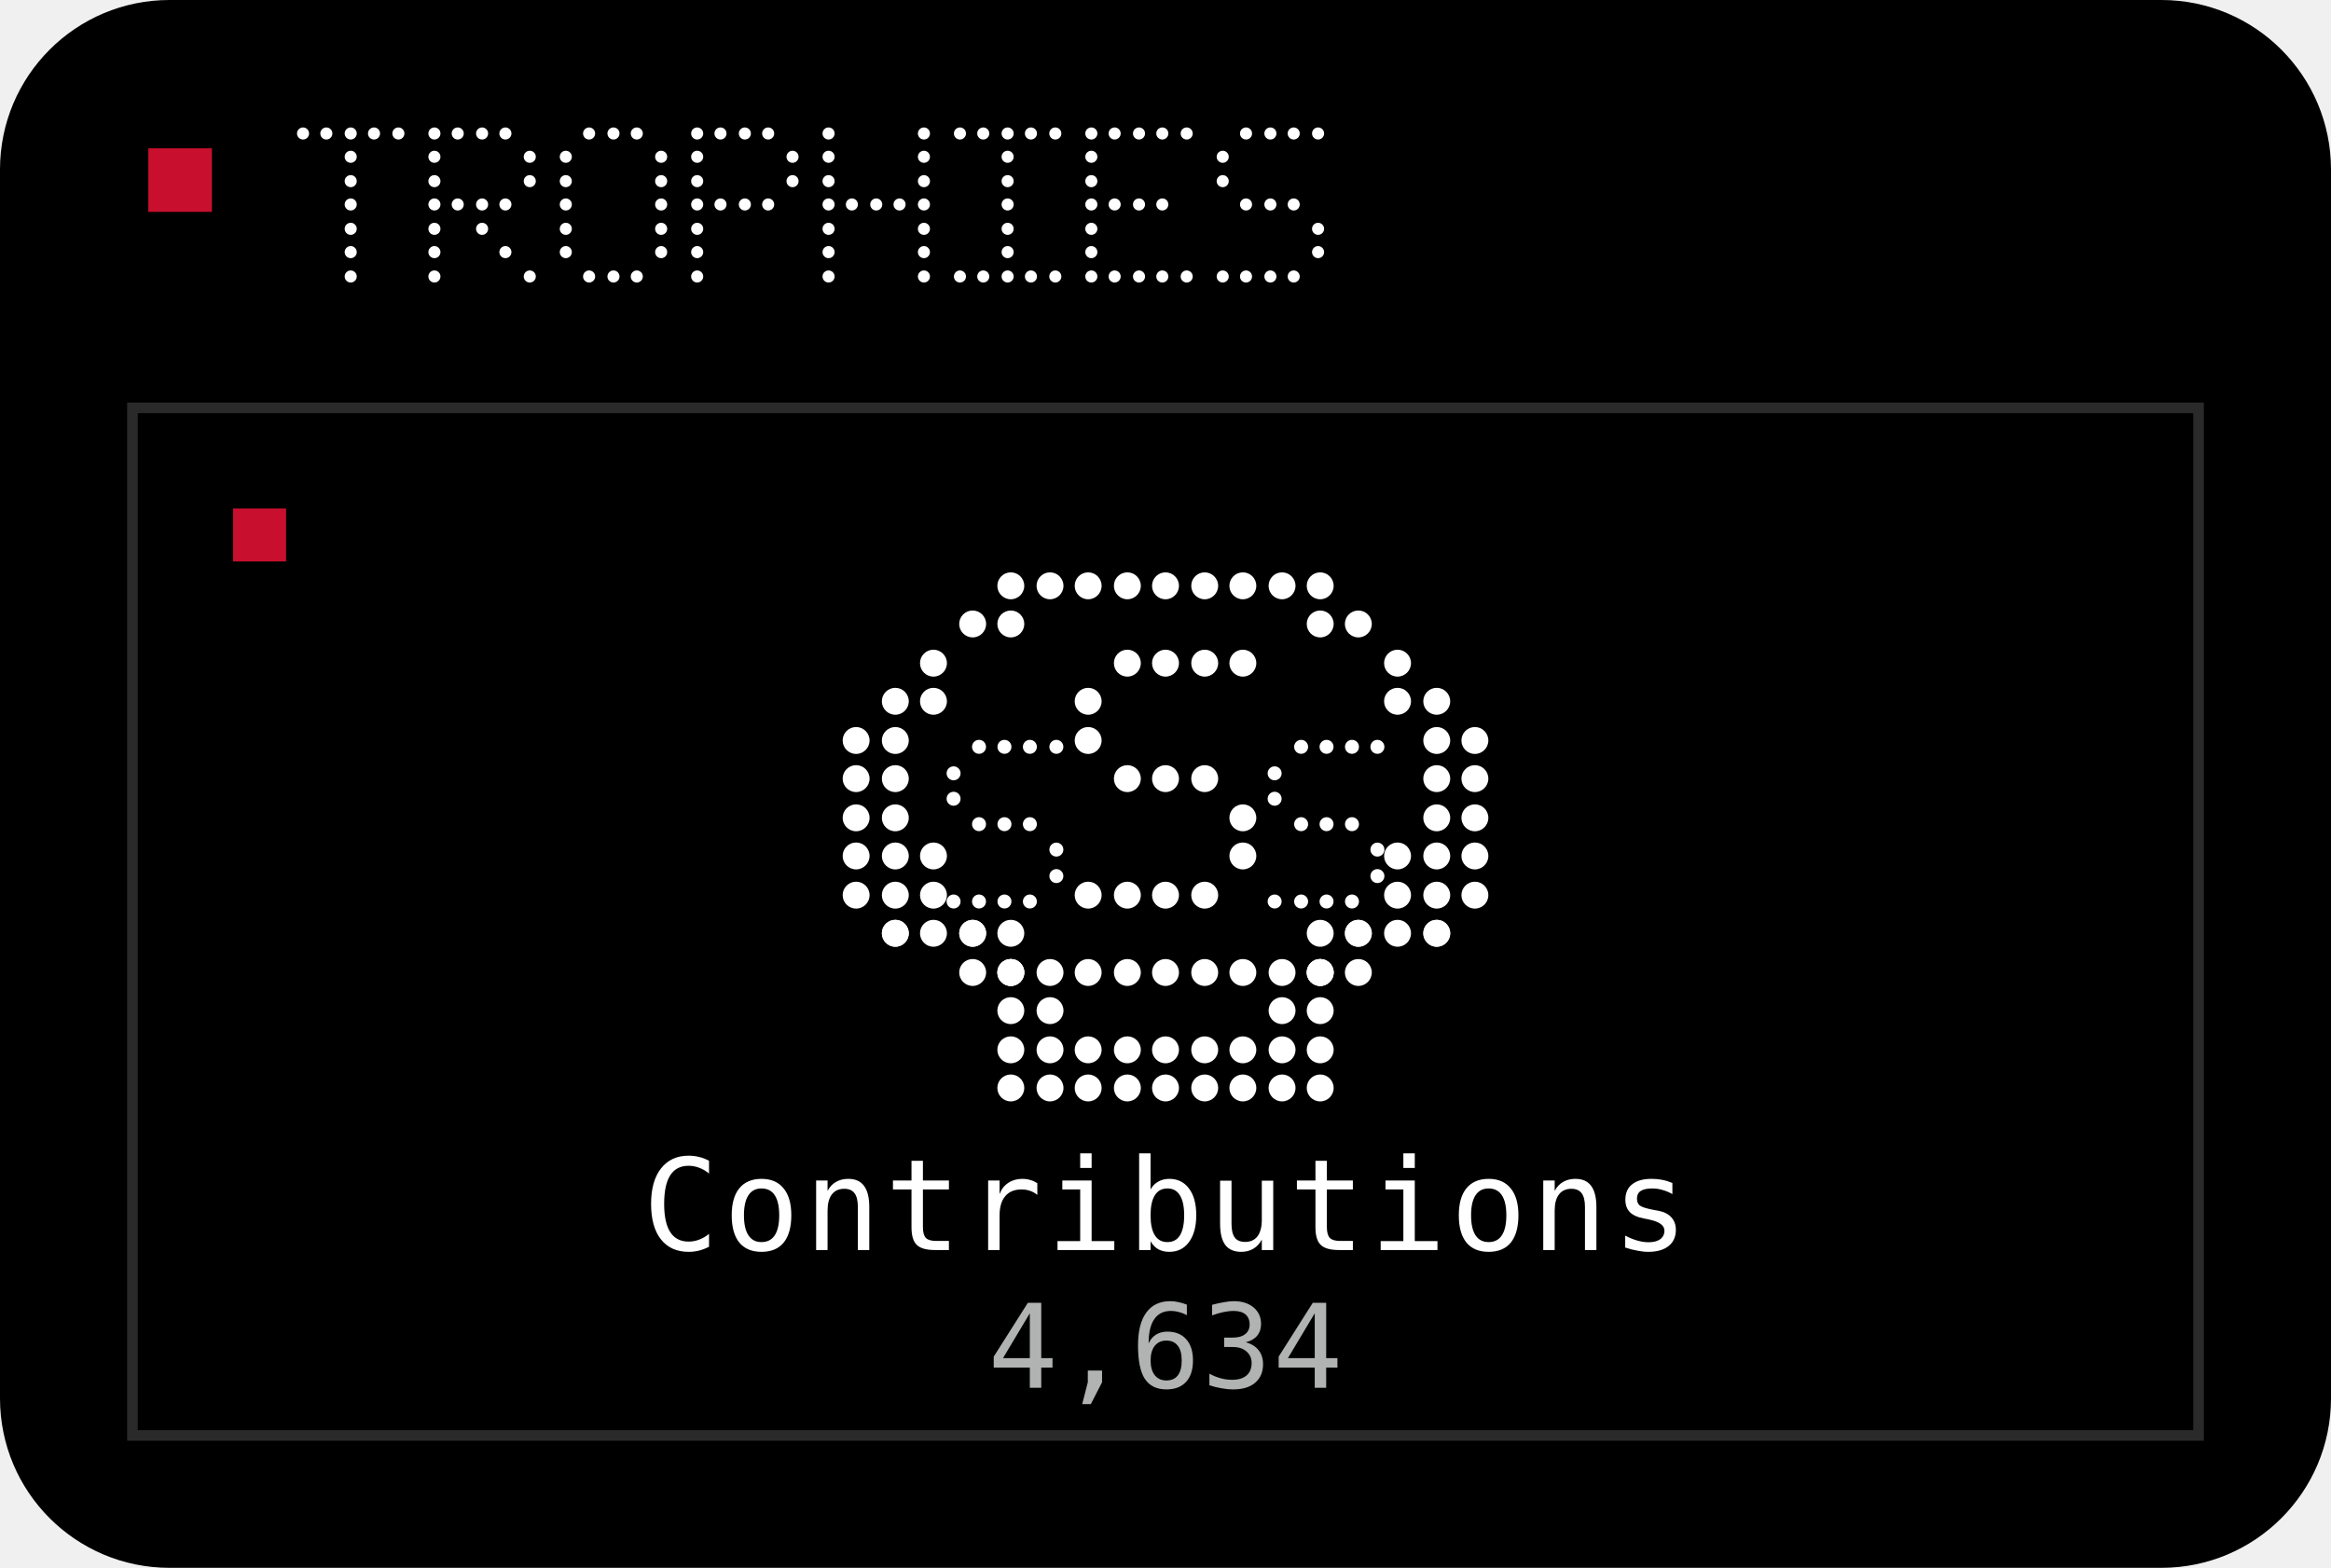
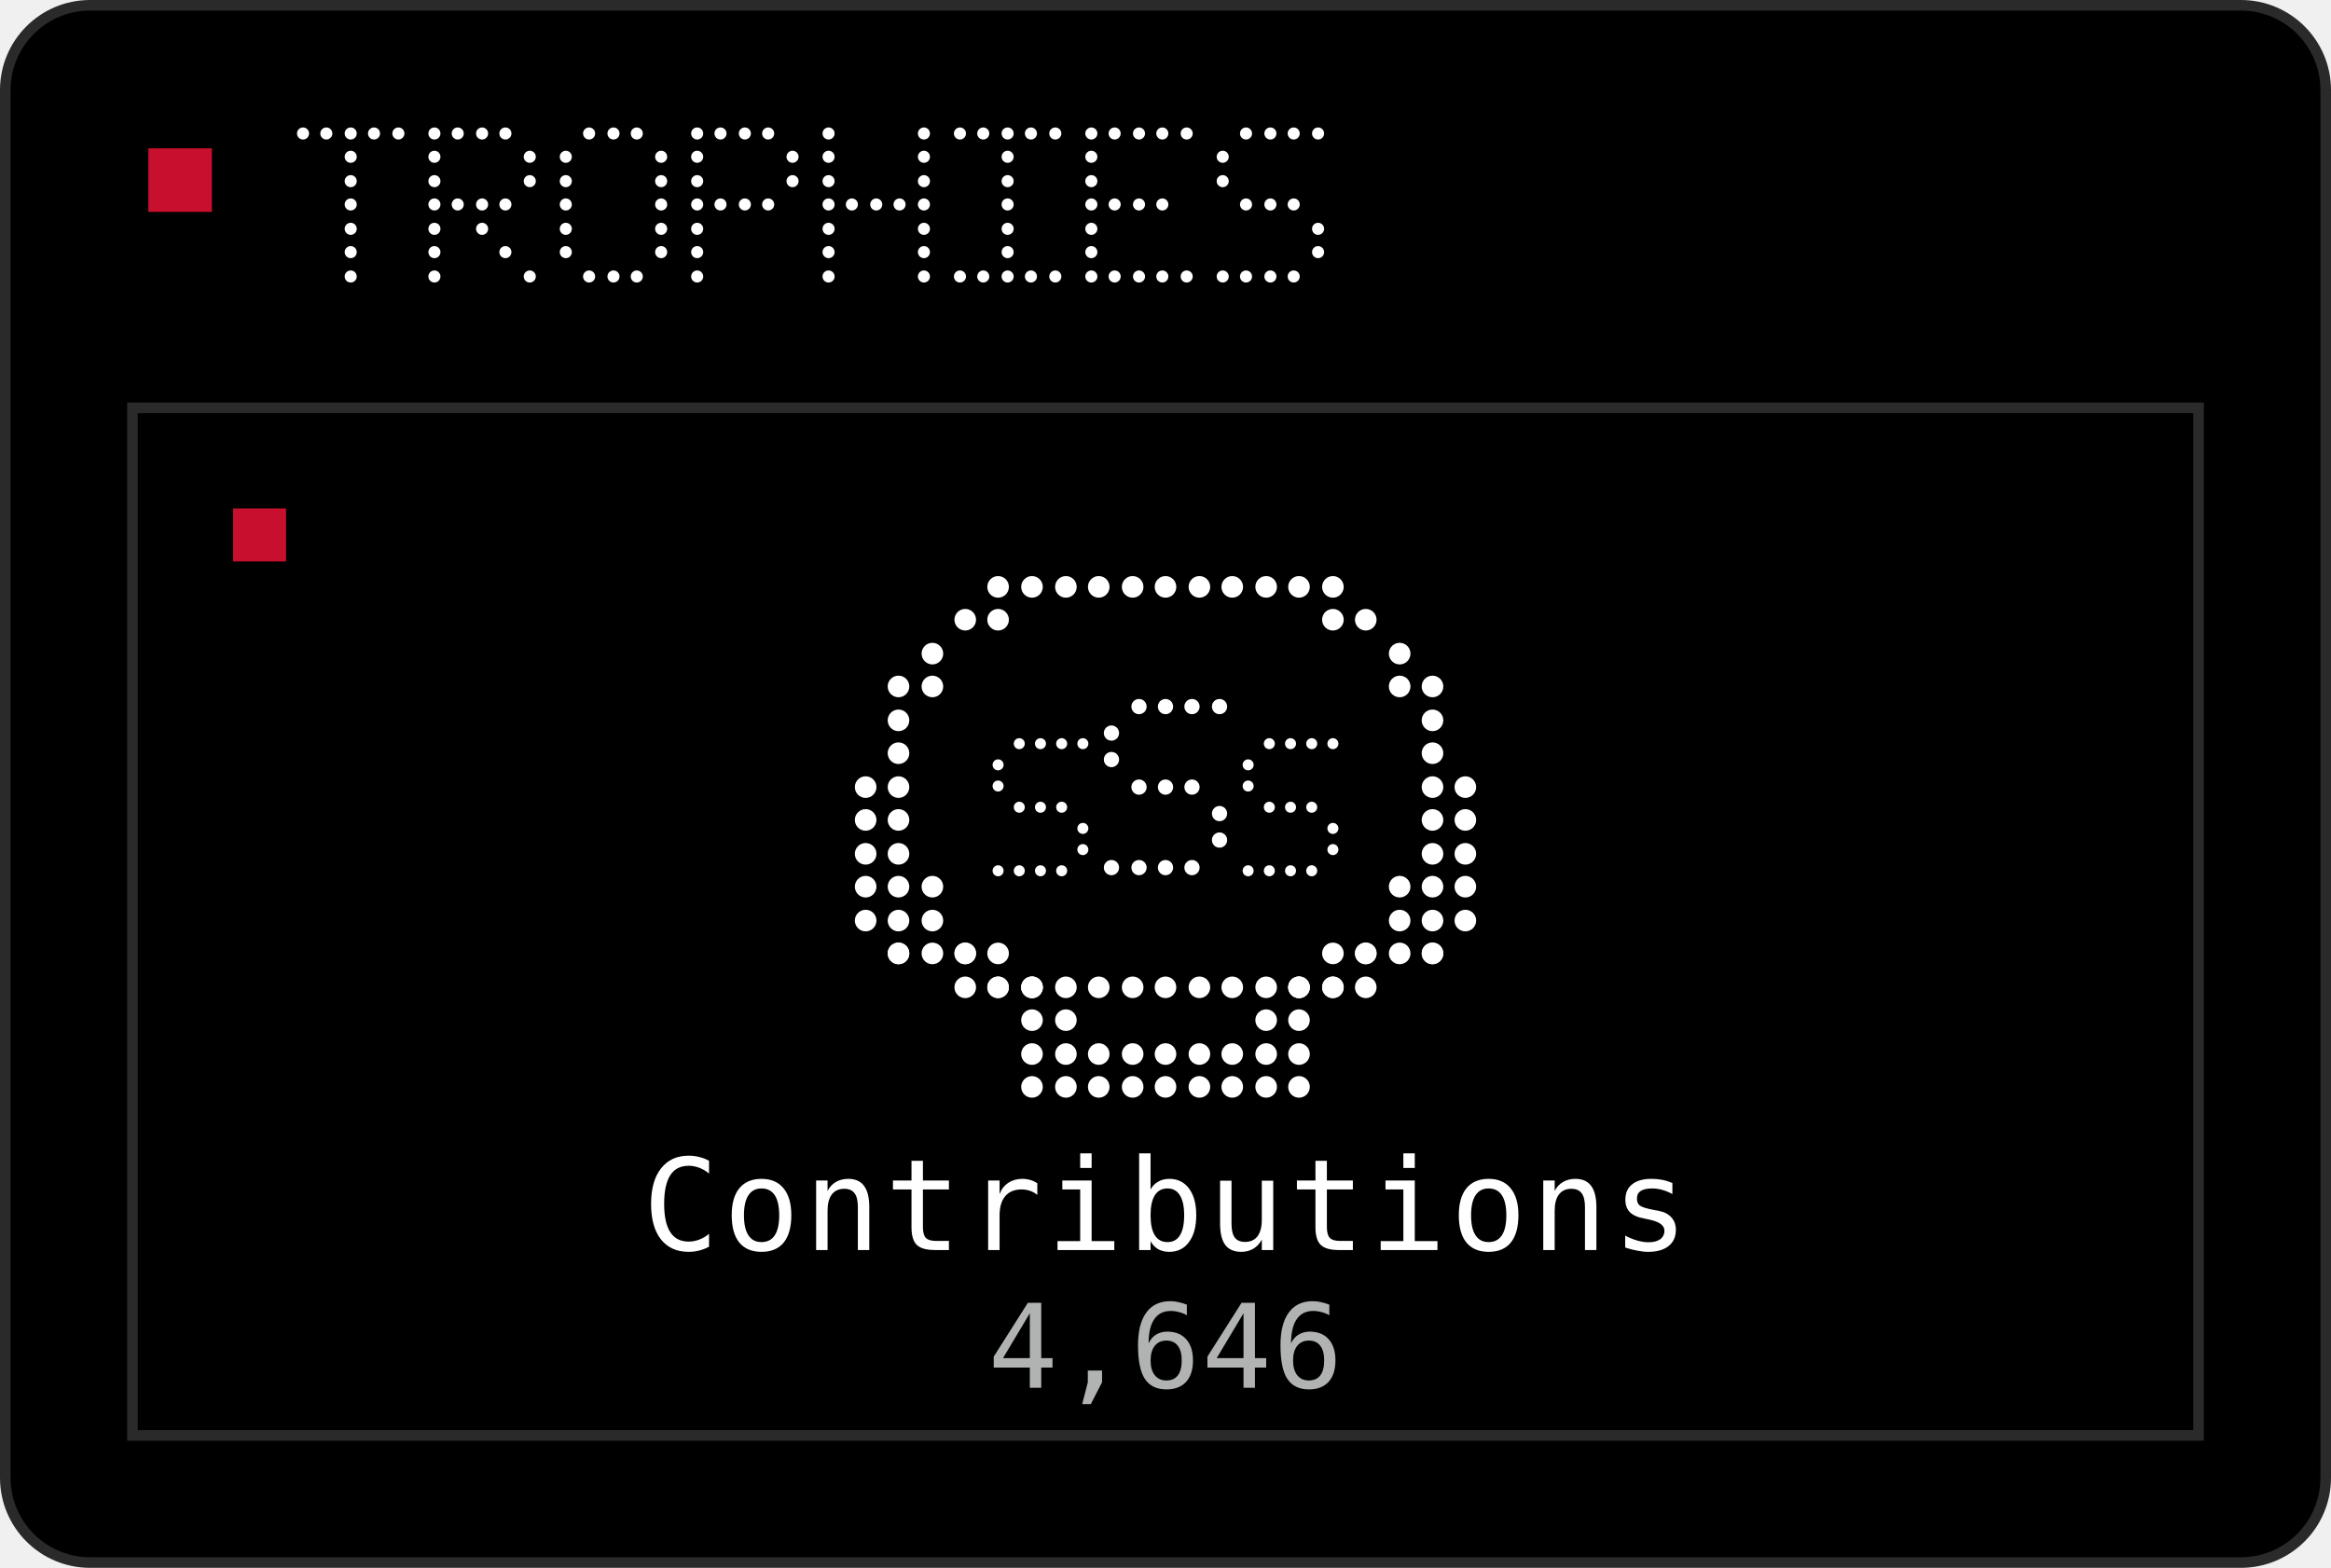
<svg xmlns="http://www.w3.org/2000/svg" width="220" height="148" viewBox="0 0 220 148" role="img">
-   <rect width="220" height="148" rx="16" fill="#000000" />
+   <rect x="0.5" y="0.5" width="219" height="147" rx="8" fill="#000000" stroke="#2A2A2A" />
  <rect x="14" y="14" width="6" height="6" fill="#C8102E" />
  <circle cx="28.6" cy="12.6" r="0.57" fill="#FFFFFF" />
  <circle cx="30.8" cy="12.6" r="0.57" fill="#FFFFFF" />
  <circle cx="33.1" cy="12.6" r="0.57" fill="#FFFFFF" />
  <circle cx="35.3" cy="12.6" r="0.57" fill="#FFFFFF" />
  <circle cx="37.6" cy="12.6" r="0.57" fill="#FFFFFF" />
  <circle cx="33.1" cy="14.8" r="0.57" fill="#FFFFFF" />
  <circle cx="33.1" cy="17.1" r="0.57" fill="#FFFFFF" />
  <circle cx="33.1" cy="19.3" r="0.57" fill="#FFFFFF" />
  <circle cx="33.1" cy="21.6" r="0.57" fill="#FFFFFF" />
  <circle cx="33.1" cy="23.8" r="0.57" fill="#FFFFFF" />
  <circle cx="33.1" cy="26.1" r="0.57" fill="#FFFFFF" />
  <circle cx="41.0" cy="12.6" r="0.57" fill="#FFFFFF" />
  <circle cx="43.2" cy="12.6" r="0.57" fill="#FFFFFF" />
  <circle cx="45.5" cy="12.6" r="0.57" fill="#FFFFFF" />
  <circle cx="47.7" cy="12.6" r="0.57" fill="#FFFFFF" />
  <circle cx="41.0" cy="14.8" r="0.57" fill="#FFFFFF" />
  <circle cx="50.0" cy="14.8" r="0.57" fill="#FFFFFF" />
  <circle cx="41.0" cy="17.1" r="0.57" fill="#FFFFFF" />
  <circle cx="50.0" cy="17.1" r="0.57" fill="#FFFFFF" />
  <circle cx="41.0" cy="19.3" r="0.57" fill="#FFFFFF" />
  <circle cx="43.2" cy="19.3" r="0.57" fill="#FFFFFF" />
  <circle cx="45.5" cy="19.3" r="0.57" fill="#FFFFFF" />
  <circle cx="47.7" cy="19.3" r="0.57" fill="#FFFFFF" />
  <circle cx="41.0" cy="21.6" r="0.57" fill="#FFFFFF" />
  <circle cx="45.5" cy="21.6" r="0.57" fill="#FFFFFF" />
  <circle cx="41.0" cy="23.8" r="0.57" fill="#FFFFFF" />
  <circle cx="47.7" cy="23.8" r="0.57" fill="#FFFFFF" />
  <circle cx="41.0" cy="26.1" r="0.57" fill="#FFFFFF" />
  <circle cx="50.0" cy="26.1" r="0.57" fill="#FFFFFF" />
  <circle cx="55.6" cy="12.6" r="0.57" fill="#FFFFFF" />
  <circle cx="57.9" cy="12.6" r="0.57" fill="#FFFFFF" />
  <circle cx="60.1" cy="12.6" r="0.57" fill="#FFFFFF" />
  <circle cx="53.4" cy="14.8" r="0.57" fill="#FFFFFF" />
  <circle cx="62.4" cy="14.8" r="0.57" fill="#FFFFFF" />
  <circle cx="53.4" cy="17.1" r="0.57" fill="#FFFFFF" />
  <circle cx="62.4" cy="17.1" r="0.57" fill="#FFFFFF" />
  <circle cx="53.4" cy="19.3" r="0.57" fill="#FFFFFF" />
  <circle cx="62.4" cy="19.3" r="0.57" fill="#FFFFFF" />
  <circle cx="53.4" cy="21.6" r="0.57" fill="#FFFFFF" />
  <circle cx="62.4" cy="21.6" r="0.57" fill="#FFFFFF" />
  <circle cx="53.4" cy="23.8" r="0.57" fill="#FFFFFF" />
  <circle cx="62.4" cy="23.8" r="0.57" fill="#FFFFFF" />
  <circle cx="55.6" cy="26.1" r="0.57" fill="#FFFFFF" />
  <circle cx="57.9" cy="26.1" r="0.57" fill="#FFFFFF" />
  <circle cx="60.1" cy="26.1" r="0.57" fill="#FFFFFF" />
  <circle cx="65.8" cy="12.6" r="0.57" fill="#FFFFFF" />
  <circle cx="68.0" cy="12.6" r="0.57" fill="#FFFFFF" />
  <circle cx="70.3" cy="12.6" r="0.57" fill="#FFFFFF" />
  <circle cx="72.5" cy="12.6" r="0.57" fill="#FFFFFF" />
  <circle cx="65.8" cy="14.8" r="0.57" fill="#FFFFFF" />
  <circle cx="74.8" cy="14.8" r="0.57" fill="#FFFFFF" />
  <circle cx="65.8" cy="17.1" r="0.57" fill="#FFFFFF" />
  <circle cx="74.8" cy="17.1" r="0.57" fill="#FFFFFF" />
  <circle cx="65.8" cy="19.3" r="0.57" fill="#FFFFFF" />
  <circle cx="68.0" cy="19.3" r="0.57" fill="#FFFFFF" />
  <circle cx="70.3" cy="19.3" r="0.57" fill="#FFFFFF" />
  <circle cx="72.5" cy="19.3" r="0.57" fill="#FFFFFF" />
  <circle cx="65.8" cy="21.6" r="0.57" fill="#FFFFFF" />
  <circle cx="65.8" cy="23.8" r="0.57" fill="#FFFFFF" />
  <circle cx="65.8" cy="26.1" r="0.57" fill="#FFFFFF" />
  <circle cx="78.2" cy="12.6" r="0.57" fill="#FFFFFF" />
  <circle cx="87.2" cy="12.6" r="0.57" fill="#FFFFFF" />
  <circle cx="78.2" cy="14.8" r="0.57" fill="#FFFFFF" />
  <circle cx="87.2" cy="14.8" r="0.57" fill="#FFFFFF" />
  <circle cx="78.2" cy="17.1" r="0.57" fill="#FFFFFF" />
  <circle cx="87.2" cy="17.1" r="0.57" fill="#FFFFFF" />
  <circle cx="78.2" cy="19.3" r="0.57" fill="#FFFFFF" />
  <circle cx="80.4" cy="19.3" r="0.57" fill="#FFFFFF" />
  <circle cx="82.7" cy="19.3" r="0.57" fill="#FFFFFF" />
  <circle cx="84.9" cy="19.3" r="0.57" fill="#FFFFFF" />
  <circle cx="87.2" cy="19.3" r="0.57" fill="#FFFFFF" />
  <circle cx="78.2" cy="21.6" r="0.57" fill="#FFFFFF" />
  <circle cx="87.2" cy="21.6" r="0.57" fill="#FFFFFF" />
  <circle cx="78.2" cy="23.8" r="0.57" fill="#FFFFFF" />
  <circle cx="87.2" cy="23.8" r="0.57" fill="#FFFFFF" />
  <circle cx="78.2" cy="26.1" r="0.57" fill="#FFFFFF" />
  <circle cx="87.2" cy="26.1" r="0.57" fill="#FFFFFF" />
  <circle cx="90.6" cy="12.6" r="0.57" fill="#FFFFFF" />
  <circle cx="92.8" cy="12.6" r="0.57" fill="#FFFFFF" />
  <circle cx="95.1" cy="12.6" r="0.57" fill="#FFFFFF" />
  <circle cx="97.3" cy="12.6" r="0.57" fill="#FFFFFF" />
  <circle cx="99.6" cy="12.6" r="0.57" fill="#FFFFFF" />
  <circle cx="95.1" cy="14.8" r="0.57" fill="#FFFFFF" />
  <circle cx="95.1" cy="17.1" r="0.57" fill="#FFFFFF" />
  <circle cx="95.1" cy="19.3" r="0.57" fill="#FFFFFF" />
  <circle cx="95.1" cy="21.6" r="0.57" fill="#FFFFFF" />
  <circle cx="95.1" cy="23.8" r="0.57" fill="#FFFFFF" />
  <circle cx="90.6" cy="26.1" r="0.57" fill="#FFFFFF" />
  <circle cx="92.8" cy="26.1" r="0.57" fill="#FFFFFF" />
  <circle cx="95.1" cy="26.1" r="0.57" fill="#FFFFFF" />
  <circle cx="97.3" cy="26.1" r="0.57" fill="#FFFFFF" />
  <circle cx="99.6" cy="26.1" r="0.57" fill="#FFFFFF" />
  <circle cx="103.0" cy="12.6" r="0.57" fill="#FFFFFF" />
  <circle cx="105.2" cy="12.6" r="0.57" fill="#FFFFFF" />
  <circle cx="107.5" cy="12.6" r="0.57" fill="#FFFFFF" />
  <circle cx="109.7" cy="12.6" r="0.57" fill="#FFFFFF" />
  <circle cx="112.0" cy="12.6" r="0.57" fill="#FFFFFF" />
  <circle cx="103.0" cy="14.8" r="0.57" fill="#FFFFFF" />
  <circle cx="103.0" cy="17.1" r="0.57" fill="#FFFFFF" />
  <circle cx="103.0" cy="19.3" r="0.57" fill="#FFFFFF" />
  <circle cx="105.2" cy="19.3" r="0.57" fill="#FFFFFF" />
  <circle cx="107.5" cy="19.3" r="0.57" fill="#FFFFFF" />
  <circle cx="109.7" cy="19.3" r="0.57" fill="#FFFFFF" />
  <circle cx="103.0" cy="21.6" r="0.57" fill="#FFFFFF" />
  <circle cx="103.0" cy="23.8" r="0.57" fill="#FFFFFF" />
  <circle cx="103.0" cy="26.1" r="0.57" fill="#FFFFFF" />
  <circle cx="105.2" cy="26.1" r="0.57" fill="#FFFFFF" />
  <circle cx="107.5" cy="26.1" r="0.57" fill="#FFFFFF" />
  <circle cx="109.7" cy="26.1" r="0.57" fill="#FFFFFF" />
  <circle cx="112.0" cy="26.1" r="0.57" fill="#FFFFFF" />
  <circle cx="117.6" cy="12.6" r="0.57" fill="#FFFFFF" />
  <circle cx="119.9" cy="12.6" r="0.57" fill="#FFFFFF" />
  <circle cx="122.1" cy="12.6" r="0.57" fill="#FFFFFF" />
  <circle cx="124.4" cy="12.6" r="0.57" fill="#FFFFFF" />
  <circle cx="115.4" cy="14.8" r="0.57" fill="#FFFFFF" />
  <circle cx="115.4" cy="17.1" r="0.57" fill="#FFFFFF" />
  <circle cx="117.6" cy="19.3" r="0.57" fill="#FFFFFF" />
  <circle cx="119.9" cy="19.3" r="0.57" fill="#FFFFFF" />
  <circle cx="122.1" cy="19.3" r="0.57" fill="#FFFFFF" />
  <circle cx="124.4" cy="21.6" r="0.57" fill="#FFFFFF" />
  <circle cx="124.4" cy="23.8" r="0.57" fill="#FFFFFF" />
  <circle cx="115.4" cy="26.1" r="0.57" fill="#FFFFFF" />
  <circle cx="117.6" cy="26.1" r="0.57" fill="#FFFFFF" />
  <circle cx="119.9" cy="26.1" r="0.57" fill="#FFFFFF" />
  <circle cx="122.1" cy="26.1" r="0.57" fill="#FFFFFF" />
  <rect x="12.5" y="38.5" width="195.0" height="97.0" fill="none" stroke="#2A2A2A" />
  <rect x="22.0" y="48.0" width="5" height="5" fill="#C8102E" />
-   <circle cx="95.4" cy="55.3" r="1.27" fill="#FFFFFF" />
-   <circle cx="99.1" cy="55.3" r="1.27" fill="#FFFFFF" />
-   <circle cx="102.7" cy="55.3" r="1.27" fill="#FFFFFF" />
-   <circle cx="106.4" cy="55.3" r="1.27" fill="#FFFFFF" />
-   <circle cx="110.0" cy="55.3" r="1.27" fill="#FFFFFF" />
-   <circle cx="113.7" cy="55.3" r="1.27" fill="#FFFFFF" />
-   <circle cx="117.3" cy="55.3" r="1.27" fill="#FFFFFF" />
-   <circle cx="121.0" cy="55.3" r="1.27" fill="#FFFFFF" />
-   <circle cx="124.6" cy="55.3" r="1.27" fill="#FFFFFF" />
-   <circle cx="128.2" cy="58.9" r="1.27" fill="#FFFFFF" />
-   <circle cx="91.8" cy="58.9" r="1.27" fill="#FFFFFF" />
-   <circle cx="95.4" cy="58.9" r="1.27" fill="#FFFFFF" />
-   <circle cx="124.6" cy="58.9" r="1.27" fill="#FFFFFF" />
-   <circle cx="88.1" cy="62.6" r="1.27" fill="#FFFFFF" />
-   <circle cx="131.9" cy="62.6" r="1.27" fill="#FFFFFF" />
-   <circle cx="84.5" cy="66.2" r="1.27" fill="#FFFFFF" />
-   <circle cx="88.1" cy="66.2" r="1.27" fill="#FFFFFF" />
-   <circle cx="131.9" cy="66.2" r="1.27" fill="#FFFFFF" />
-   <circle cx="135.6" cy="66.2" r="1.27" fill="#FFFFFF" />
-   <circle cx="84.5" cy="69.9" r="1.27" fill="#FFFFFF" />
-   <circle cx="135.6" cy="69.9" r="1.27" fill="#FFFFFF" />
-   <circle cx="84.5" cy="73.5" r="1.27" fill="#FFFFFF" />
-   <circle cx="135.6" cy="73.5" r="1.27" fill="#FFFFFF" />
-   <circle cx="84.5" cy="77.2" r="1.27" fill="#FFFFFF" />
-   <circle cx="135.6" cy="77.2" r="1.27" fill="#FFFFFF" />
-   <circle cx="84.5" cy="80.8" r="1.27" fill="#FFFFFF" />
-   <circle cx="88.1" cy="80.8" r="1.27" fill="#FFFFFF" />
-   <circle cx="131.9" cy="80.8" r="1.27" fill="#FFFFFF" />
-   <circle cx="135.6" cy="80.8" r="1.27" fill="#FFFFFF" />
-   <circle cx="88.1" cy="84.5" r="1.27" fill="#FFFFFF" />
-   <circle cx="131.9" cy="84.5" r="1.27" fill="#FFFFFF" />
-   <circle cx="128.2" cy="88.1" r="1.27" fill="#FFFFFF" />
-   <circle cx="91.8" cy="88.1" r="1.27" fill="#FFFFFF" />
-   <circle cx="95.4" cy="88.1" r="1.27" fill="#FFFFFF" />
-   <circle cx="124.6" cy="88.1" r="1.27" fill="#FFFFFF" />
-   <circle cx="95.4" cy="91.8" r="1.27" fill="#FFFFFF" />
-   <circle cx="99.1" cy="91.8" r="1.27" fill="#FFFFFF" />
-   <circle cx="102.7" cy="91.8" r="1.27" fill="#FFFFFF" />
-   <circle cx="106.4" cy="91.8" r="1.27" fill="#FFFFFF" />
-   <circle cx="110.0" cy="91.8" r="1.27" fill="#FFFFFF" />
-   <circle cx="113.7" cy="91.8" r="1.27" fill="#FFFFFF" />
-   <circle cx="117.3" cy="91.8" r="1.27" fill="#FFFFFF" />
-   <circle cx="121.0" cy="91.8" r="1.27" fill="#FFFFFF" />
-   <circle cx="124.6" cy="91.8" r="1.27" fill="#FFFFFF" />
-   <circle cx="80.8" cy="69.9" r="1.27" fill="#FFFFFF" />
-   <circle cx="139.2" cy="69.9" r="1.27" fill="#FFFFFF" />
-   <circle cx="80.8" cy="73.5" r="1.27" fill="#FFFFFF" />
-   <circle cx="139.2" cy="73.5" r="1.27" fill="#FFFFFF" />
-   <circle cx="80.8" cy="77.2" r="1.27" fill="#FFFFFF" />
-   <circle cx="139.2" cy="77.2" r="1.27" fill="#FFFFFF" />
-   <circle cx="80.8" cy="80.8" r="1.27" fill="#FFFFFF" />
-   <circle cx="139.2" cy="80.8" r="1.27" fill="#FFFFFF" />
-   <circle cx="80.8" cy="84.5" r="1.27" fill="#FFFFFF" />
-   <circle cx="139.2" cy="84.5" r="1.27" fill="#FFFFFF" />
-   <circle cx="84.5" cy="84.5" r="1.27" fill="#FFFFFF" />
-   <circle cx="84.5" cy="88.1" r="1.27" fill="#FFFFFF" />
-   <circle cx="84.5" cy="88.1" r="1.27" fill="#FFFFFF" />
-   <circle cx="88.1" cy="88.1" r="1.27" fill="#FFFFFF" />
-   <circle cx="91.8" cy="88.1" r="1.27" fill="#FFFFFF" />
-   <circle cx="91.8" cy="91.8" r="1.27" fill="#FFFFFF" />
-   <circle cx="95.4" cy="91.8" r="1.27" fill="#FFFFFF" />
-   <circle cx="95.4" cy="91.8" r="1.27" fill="#FFFFFF" />
-   <circle cx="95.4" cy="95.4" r="1.27" fill="#FFFFFF" />
-   <circle cx="99.1" cy="95.4" r="1.27" fill="#FFFFFF" />
-   <circle cx="135.6" cy="84.5" r="1.27" fill="#FFFFFF" />
-   <circle cx="135.6" cy="88.1" r="1.27" fill="#FFFFFF" />
-   <circle cx="128.2" cy="88.1" r="1.27" fill="#FFFFFF" />
-   <circle cx="131.9" cy="88.1" r="1.27" fill="#FFFFFF" />
-   <circle cx="135.6" cy="88.1" r="1.27" fill="#FFFFFF" />
-   <circle cx="124.6" cy="91.8" r="1.27" fill="#FFFFFF" />
-   <circle cx="128.2" cy="91.8" r="1.27" fill="#FFFFFF" />
-   <circle cx="124.6" cy="91.8" r="1.27" fill="#FFFFFF" />
-   <circle cx="124.6" cy="95.4" r="1.27" fill="#FFFFFF" />
-   <circle cx="121.0" cy="95.4" r="1.27" fill="#FFFFFF" />
-   <circle cx="95.4" cy="99.1" r="1.27" fill="#FFFFFF" />
-   <circle cx="95.4" cy="102.7" r="1.27" fill="#FFFFFF" />
-   <circle cx="99.1" cy="99.1" r="1.27" fill="#FFFFFF" />
-   <circle cx="99.1" cy="102.7" r="1.27" fill="#FFFFFF" />
-   <circle cx="102.7" cy="99.1" r="1.27" fill="#FFFFFF" />
-   <circle cx="102.7" cy="102.7" r="1.27" fill="#FFFFFF" />
-   <circle cx="106.4" cy="99.1" r="1.27" fill="#FFFFFF" />
-   <circle cx="106.4" cy="102.7" r="1.27" fill="#FFFFFF" />
-   <circle cx="110.0" cy="99.1" r="1.27" fill="#FFFFFF" />
-   <circle cx="110.0" cy="102.7" r="1.27" fill="#FFFFFF" />
-   <circle cx="113.7" cy="99.1" r="1.27" fill="#FFFFFF" />
-   <circle cx="113.7" cy="102.7" r="1.27" fill="#FFFFFF" />
-   <circle cx="117.3" cy="99.1" r="1.27" fill="#FFFFFF" />
-   <circle cx="117.3" cy="102.7" r="1.27" fill="#FFFFFF" />
-   <circle cx="121.0" cy="99.1" r="1.27" fill="#FFFFFF" />
-   <circle cx="121.0" cy="102.7" r="1.27" fill="#FFFFFF" />
-   <circle cx="124.6" cy="99.1" r="1.27" fill="#FFFFFF" />
-   <circle cx="124.6" cy="102.7" r="1.27" fill="#FFFFFF" />
-   <circle cx="92.4" cy="70.5" r="0.66" fill="#FFFFFF" />
-   <circle cx="94.8" cy="70.5" r="0.66" fill="#FFFFFF" />
-   <circle cx="97.2" cy="70.5" r="0.66" fill="#FFFFFF" />
-   <circle cx="99.7" cy="70.5" r="0.66" fill="#FFFFFF" />
-   <circle cx="90.0" cy="73.0" r="0.66" fill="#FFFFFF" />
-   <circle cx="90.0" cy="75.4" r="0.66" fill="#FFFFFF" />
-   <circle cx="92.4" cy="77.8" r="0.66" fill="#FFFFFF" />
-   <circle cx="94.8" cy="77.8" r="0.66" fill="#FFFFFF" />
-   <circle cx="97.2" cy="77.8" r="0.66" fill="#FFFFFF" />
-   <circle cx="99.7" cy="80.2" r="0.66" fill="#FFFFFF" />
-   <circle cx="99.7" cy="82.7" r="0.66" fill="#FFFFFF" />
-   <circle cx="90.0" cy="85.1" r="0.66" fill="#FFFFFF" />
-   <circle cx="92.4" cy="85.1" r="0.66" fill="#FFFFFF" />
-   <circle cx="94.8" cy="85.1" r="0.66" fill="#FFFFFF" />
-   <circle cx="97.2" cy="85.1" r="0.66" fill="#FFFFFF" />
-   <circle cx="106.4" cy="62.6" r="1.27" fill="#FFFFFF" />
-   <circle cx="110.0" cy="62.6" r="1.27" fill="#FFFFFF" />
-   <circle cx="113.7" cy="62.6" r="1.27" fill="#FFFFFF" />
-   <circle cx="117.3" cy="62.6" r="1.27" fill="#FFFFFF" />
-   <circle cx="102.7" cy="66.2" r="1.27" fill="#FFFFFF" />
-   <circle cx="102.7" cy="69.9" r="1.27" fill="#FFFFFF" />
-   <circle cx="106.4" cy="73.5" r="1.27" fill="#FFFFFF" />
-   <circle cx="110.0" cy="73.5" r="1.27" fill="#FFFFFF" />
-   <circle cx="113.7" cy="73.5" r="1.27" fill="#FFFFFF" />
-   <circle cx="117.3" cy="77.2" r="1.27" fill="#FFFFFF" />
-   <circle cx="117.3" cy="80.8" r="1.27" fill="#FFFFFF" />
-   <circle cx="102.7" cy="84.5" r="1.27" fill="#FFFFFF" />
-   <circle cx="106.4" cy="84.5" r="1.27" fill="#FFFFFF" />
-   <circle cx="110.0" cy="84.5" r="1.27" fill="#FFFFFF" />
-   <circle cx="113.7" cy="84.5" r="1.27" fill="#FFFFFF" />
-   <circle cx="122.8" cy="70.5" r="0.66" fill="#FFFFFF" />
-   <circle cx="125.2" cy="70.5" r="0.66" fill="#FFFFFF" />
-   <circle cx="127.6" cy="70.5" r="0.66" fill="#FFFFFF" />
-   <circle cx="130.0" cy="70.5" r="0.66" fill="#FFFFFF" />
-   <circle cx="120.3" cy="73.0" r="0.66" fill="#FFFFFF" />
-   <circle cx="120.3" cy="75.4" r="0.66" fill="#FFFFFF" />
-   <circle cx="122.8" cy="77.8" r="0.66" fill="#FFFFFF" />
-   <circle cx="125.2" cy="77.8" r="0.66" fill="#FFFFFF" />
-   <circle cx="127.6" cy="77.8" r="0.66" fill="#FFFFFF" />
-   <circle cx="130.0" cy="80.2" r="0.66" fill="#FFFFFF" />
-   <circle cx="130.0" cy="82.7" r="0.66" fill="#FFFFFF" />
-   <circle cx="120.3" cy="85.1" r="0.66" fill="#FFFFFF" />
-   <circle cx="122.8" cy="85.1" r="0.66" fill="#FFFFFF" />
-   <circle cx="125.2" cy="85.1" r="0.66" fill="#FFFFFF" />
-   <circle cx="127.6" cy="85.1" r="0.66" fill="#FFFFFF" />
+   <circle cx="94.2" cy="55.4" r="1.02" fill="#FFFFFF" />
+   <circle cx="97.4" cy="55.4" r="1.02" fill="#FFFFFF" />
+   <circle cx="100.6" cy="55.4" r="1.02" fill="#FFFFFF" />
+   <circle cx="103.7" cy="55.4" r="1.02" fill="#FFFFFF" />
+   <circle cx="106.9" cy="55.4" r="1.02" fill="#FFFFFF" />
+   <circle cx="110.0" cy="55.4" r="1.02" fill="#FFFFFF" />
+   <circle cx="113.2" cy="55.4" r="1.02" fill="#FFFFFF" />
+   <circle cx="116.3" cy="55.4" r="1.02" fill="#FFFFFF" />
+   <circle cx="119.5" cy="55.4" r="1.02" fill="#FFFFFF" />
+   <circle cx="122.6" cy="55.4" r="1.02" fill="#FFFFFF" />
+   <circle cx="125.8" cy="55.4" r="1.02" fill="#FFFFFF" />
+   <circle cx="91.1" cy="58.5" r="1.02" fill="#FFFFFF" />
+   <circle cx="94.2" cy="58.5" r="1.02" fill="#FFFFFF" />
+   <circle cx="125.8" cy="58.5" r="1.02" fill="#FFFFFF" />
+   <circle cx="128.9" cy="58.5" r="1.02" fill="#FFFFFF" />
+   <circle cx="132.1" cy="61.7" r="1.02" fill="#FFFFFF" />
+   <circle cx="88.0" cy="61.7" r="1.02" fill="#FFFFFF" />
+   <circle cx="132.1" cy="64.8" r="1.02" fill="#FFFFFF" />
+   <circle cx="84.8" cy="64.8" r="1.02" fill="#FFFFFF" />
+   <circle cx="88.0" cy="64.8" r="1.02" fill="#FFFFFF" />
+   <circle cx="135.2" cy="64.8" r="1.02" fill="#FFFFFF" />
+   <circle cx="84.8" cy="68.0" r="1.02" fill="#FFFFFF" />
+   <circle cx="135.2" cy="68.0" r="1.02" fill="#FFFFFF" />
+   <circle cx="84.8" cy="71.1" r="1.02" fill="#FFFFFF" />
+   <circle cx="135.2" cy="71.1" r="1.02" fill="#FFFFFF" />
+   <circle cx="84.8" cy="74.3" r="1.02" fill="#FFFFFF" />
+   <circle cx="135.2" cy="74.3" r="1.02" fill="#FFFFFF" />
+   <circle cx="84.8" cy="77.4" r="1.02" fill="#FFFFFF" />
+   <circle cx="135.2" cy="77.4" r="1.02" fill="#FFFFFF" />
+   <circle cx="84.8" cy="80.6" r="1.02" fill="#FFFFFF" />
+   <circle cx="135.2" cy="80.6" r="1.02" fill="#FFFFFF" />
+   <circle cx="132.1" cy="83.7" r="1.02" fill="#FFFFFF" />
+   <circle cx="84.8" cy="83.7" r="1.02" fill="#FFFFFF" />
+   <circle cx="88.0" cy="83.7" r="1.02" fill="#FFFFFF" />
+   <circle cx="135.2" cy="83.7" r="1.02" fill="#FFFFFF" />
+   <circle cx="132.1" cy="86.9" r="1.02" fill="#FFFFFF" />
+   <circle cx="88.0" cy="86.9" r="1.02" fill="#FFFFFF" />
+   <circle cx="91.1" cy="90.0" r="1.02" fill="#FFFFFF" />
+   <circle cx="94.2" cy="90.0" r="1.02" fill="#FFFFFF" />
+   <circle cx="125.8" cy="90.0" r="1.02" fill="#FFFFFF" />
+   <circle cx="128.9" cy="90.0" r="1.02" fill="#FFFFFF" />
+   <circle cx="94.2" cy="93.2" r="1.02" fill="#FFFFFF" />
+   <circle cx="97.4" cy="93.2" r="1.02" fill="#FFFFFF" />
+   <circle cx="100.6" cy="93.2" r="1.02" fill="#FFFFFF" />
+   <circle cx="103.7" cy="93.2" r="1.02" fill="#FFFFFF" />
+   <circle cx="106.9" cy="93.2" r="1.02" fill="#FFFFFF" />
+   <circle cx="110.0" cy="93.2" r="1.02" fill="#FFFFFF" />
+   <circle cx="113.2" cy="93.2" r="1.02" fill="#FFFFFF" />
+   <circle cx="116.3" cy="93.2" r="1.02" fill="#FFFFFF" />
+   <circle cx="119.5" cy="93.2" r="1.02" fill="#FFFFFF" />
+   <circle cx="122.6" cy="93.2" r="1.02" fill="#FFFFFF" />
+   <circle cx="125.8" cy="93.2" r="1.02" fill="#FFFFFF" />
+   <circle cx="81.7" cy="74.3" r="1.02" fill="#FFFFFF" />
+   <circle cx="138.3" cy="74.3" r="1.02" fill="#FFFFFF" />
+   <circle cx="81.7" cy="77.4" r="1.02" fill="#FFFFFF" />
+   <circle cx="138.3" cy="77.4" r="1.02" fill="#FFFFFF" />
+   <circle cx="81.7" cy="80.6" r="1.02" fill="#FFFFFF" />
+   <circle cx="138.3" cy="80.6" r="1.02" fill="#FFFFFF" />
+   <circle cx="81.7" cy="83.7" r="1.02" fill="#FFFFFF" />
+   <circle cx="138.3" cy="83.7" r="1.02" fill="#FFFFFF" />
+   <circle cx="81.7" cy="86.9" r="1.02" fill="#FFFFFF" />
+   <circle cx="138.3" cy="86.9" r="1.02" fill="#FFFFFF" />
+   <circle cx="84.8" cy="86.9" r="1.02" fill="#FFFFFF" />
+   <circle cx="84.8" cy="90.0" r="1.02" fill="#FFFFFF" />
+   <circle cx="84.8" cy="90.0" r="1.02" fill="#FFFFFF" />
+   <circle cx="88.0" cy="90.0" r="1.02" fill="#FFFFFF" />
+   <circle cx="91.1" cy="90.0" r="1.02" fill="#FFFFFF" />
+   <circle cx="91.1" cy="93.2" r="1.02" fill="#FFFFFF" />
+   <circle cx="94.2" cy="93.2" r="1.02" fill="#FFFFFF" />
+   <circle cx="97.4" cy="93.2" r="1.02" fill="#FFFFFF" />
+   <circle cx="97.4" cy="93.2" r="1.02" fill="#FFFFFF" />
+   <circle cx="97.4" cy="96.3" r="1.02" fill="#FFFFFF" />
+   <circle cx="100.6" cy="96.3" r="1.02" fill="#FFFFFF" />
+   <circle cx="135.2" cy="86.9" r="1.02" fill="#FFFFFF" />
+   <circle cx="135.2" cy="90.0" r="1.02" fill="#FFFFFF" />
+   <circle cx="128.9" cy="90.0" r="1.02" fill="#FFFFFF" />
+   <circle cx="132.1" cy="90.0" r="1.02" fill="#FFFFFF" />
+   <circle cx="135.2" cy="90.0" r="1.02" fill="#FFFFFF" />
+   <circle cx="122.6" cy="93.2" r="1.02" fill="#FFFFFF" />
+   <circle cx="125.8" cy="93.2" r="1.02" fill="#FFFFFF" />
+   <circle cx="128.9" cy="93.2" r="1.02" fill="#FFFFFF" />
+   <circle cx="122.6" cy="93.2" r="1.02" fill="#FFFFFF" />
+   <circle cx="122.6" cy="96.3" r="1.02" fill="#FFFFFF" />
+   <circle cx="119.5" cy="96.3" r="1.02" fill="#FFFFFF" />
+   <circle cx="97.4" cy="99.5" r="1.02" fill="#FFFFFF" />
+   <circle cx="97.4" cy="102.6" r="1.02" fill="#FFFFFF" />
+   <circle cx="100.6" cy="99.5" r="1.02" fill="#FFFFFF" />
+   <circle cx="100.6" cy="102.6" r="1.02" fill="#FFFFFF" />
+   <circle cx="103.7" cy="99.5" r="1.02" fill="#FFFFFF" />
+   <circle cx="103.7" cy="102.6" r="1.02" fill="#FFFFFF" />
+   <circle cx="106.9" cy="99.5" r="1.02" fill="#FFFFFF" />
+   <circle cx="106.9" cy="102.6" r="1.02" fill="#FFFFFF" />
+   <circle cx="110.0" cy="99.5" r="1.02" fill="#FFFFFF" />
+   <circle cx="110.0" cy="102.6" r="1.02" fill="#FFFFFF" />
+   <circle cx="113.2" cy="99.5" r="1.02" fill="#FFFFFF" />
+   <circle cx="113.2" cy="102.6" r="1.02" fill="#FFFFFF" />
+   <circle cx="116.3" cy="99.5" r="1.02" fill="#FFFFFF" />
+   <circle cx="116.3" cy="102.6" r="1.02" fill="#FFFFFF" />
+   <circle cx="119.5" cy="99.5" r="1.02" fill="#FFFFFF" />
+   <circle cx="119.5" cy="102.6" r="1.02" fill="#FFFFFF" />
+   <circle cx="122.6" cy="99.5" r="1.02" fill="#FFFFFF" />
+   <circle cx="122.6" cy="102.6" r="1.02" fill="#FFFFFF" />
+   <circle cx="96.2" cy="70.2" r="0.52" fill="#FFFFFF" />
+   <circle cx="98.2" cy="70.2" r="0.52" fill="#FFFFFF" />
+   <circle cx="100.2" cy="70.2" r="0.52" fill="#FFFFFF" />
+   <circle cx="102.2" cy="70.2" r="0.52" fill="#FFFFFF" />
+   <circle cx="94.2" cy="72.2" r="0.52" fill="#FFFFFF" />
+   <circle cx="94.2" cy="74.2" r="0.52" fill="#FFFFFF" />
+   <circle cx="96.2" cy="76.2" r="0.52" fill="#FFFFFF" />
+   <circle cx="98.2" cy="76.2" r="0.52" fill="#FFFFFF" />
+   <circle cx="100.2" cy="76.2" r="0.52" fill="#FFFFFF" />
+   <circle cx="102.2" cy="78.2" r="0.52" fill="#FFFFFF" />
+   <circle cx="102.2" cy="80.2" r="0.52" fill="#FFFFFF" />
+   <circle cx="94.2" cy="82.2" r="0.52" fill="#FFFFFF" />
+   <circle cx="96.2" cy="82.2" r="0.52" fill="#FFFFFF" />
+   <circle cx="98.2" cy="82.2" r="0.52" fill="#FFFFFF" />
+   <circle cx="100.2" cy="82.2" r="0.52" fill="#FFFFFF" />
+   <circle cx="107.5" cy="66.7" r="0.72" fill="#FFFFFF" />
+   <circle cx="110.0" cy="66.7" r="0.72" fill="#FFFFFF" />
+   <circle cx="112.5" cy="66.7" r="0.72" fill="#FFFFFF" />
+   <circle cx="115.1" cy="66.7" r="0.72" fill="#FFFFFF" />
+   <circle cx="104.9" cy="69.2" r="0.72" fill="#FFFFFF" />
+   <circle cx="104.9" cy="71.7" r="0.72" fill="#FFFFFF" />
+   <circle cx="107.5" cy="74.3" r="0.72" fill="#FFFFFF" />
+   <circle cx="110.0" cy="74.3" r="0.72" fill="#FFFFFF" />
+   <circle cx="112.5" cy="74.3" r="0.72" fill="#FFFFFF" />
+   <circle cx="115.1" cy="76.8" r="0.72" fill="#FFFFFF" />
+   <circle cx="115.1" cy="79.3" r="0.72" fill="#FFFFFF" />
+   <circle cx="104.9" cy="81.9" r="0.72" fill="#FFFFFF" />
+   <circle cx="107.5" cy="81.9" r="0.72" fill="#FFFFFF" />
+   <circle cx="110.0" cy="81.9" r="0.72" fill="#FFFFFF" />
+   <circle cx="112.5" cy="81.9" r="0.72" fill="#FFFFFF" />
+   <circle cx="119.8" cy="70.2" r="0.52" fill="#FFFFFF" />
+   <circle cx="121.8" cy="70.2" r="0.52" fill="#FFFFFF" />
+   <circle cx="123.8" cy="70.2" r="0.52" fill="#FFFFFF" />
+   <circle cx="125.8" cy="70.2" r="0.52" fill="#FFFFFF" />
+   <circle cx="117.8" cy="72.2" r="0.52" fill="#FFFFFF" />
+   <circle cx="117.8" cy="74.2" r="0.52" fill="#FFFFFF" />
+   <circle cx="119.8" cy="76.2" r="0.52" fill="#FFFFFF" />
+   <circle cx="121.8" cy="76.2" r="0.52" fill="#FFFFFF" />
+   <circle cx="123.8" cy="76.2" r="0.52" fill="#FFFFFF" />
+   <circle cx="125.8" cy="78.2" r="0.52" fill="#FFFFFF" />
+   <circle cx="125.8" cy="80.2" r="0.52" fill="#FFFFFF" />
+   <circle cx="117.8" cy="82.2" r="0.52" fill="#FFFFFF" />
+   <circle cx="119.8" cy="82.2" r="0.52" fill="#FFFFFF" />
+   <circle cx="121.8" cy="82.2" r="0.52" fill="#FFFFFF" />
+   <circle cx="123.8" cy="82.2" r="0.52" fill="#FFFFFF" />
  <text x="110.0" y="118" fill="#FFFFFF" text-anchor="middle" font-family="ui-monospace, Geist Mono, monospace" font-size="12" letter-spacing="0.4" dominant-baseline="auto">Contributions</text>
-   <text x="110.0" y="131" fill="#B1B3B3" text-anchor="middle" font-family="ui-monospace, Geist Mono, monospace" font-size="11" letter-spacing="0.1" dominant-baseline="auto">4,634</text>
+   <text x="110.0" y="131" fill="#B1B3B3" text-anchor="middle" font-family="ui-monospace, Geist Mono, monospace" font-size="11" letter-spacing="0.1" dominant-baseline="auto">4,646</text>
</svg>
